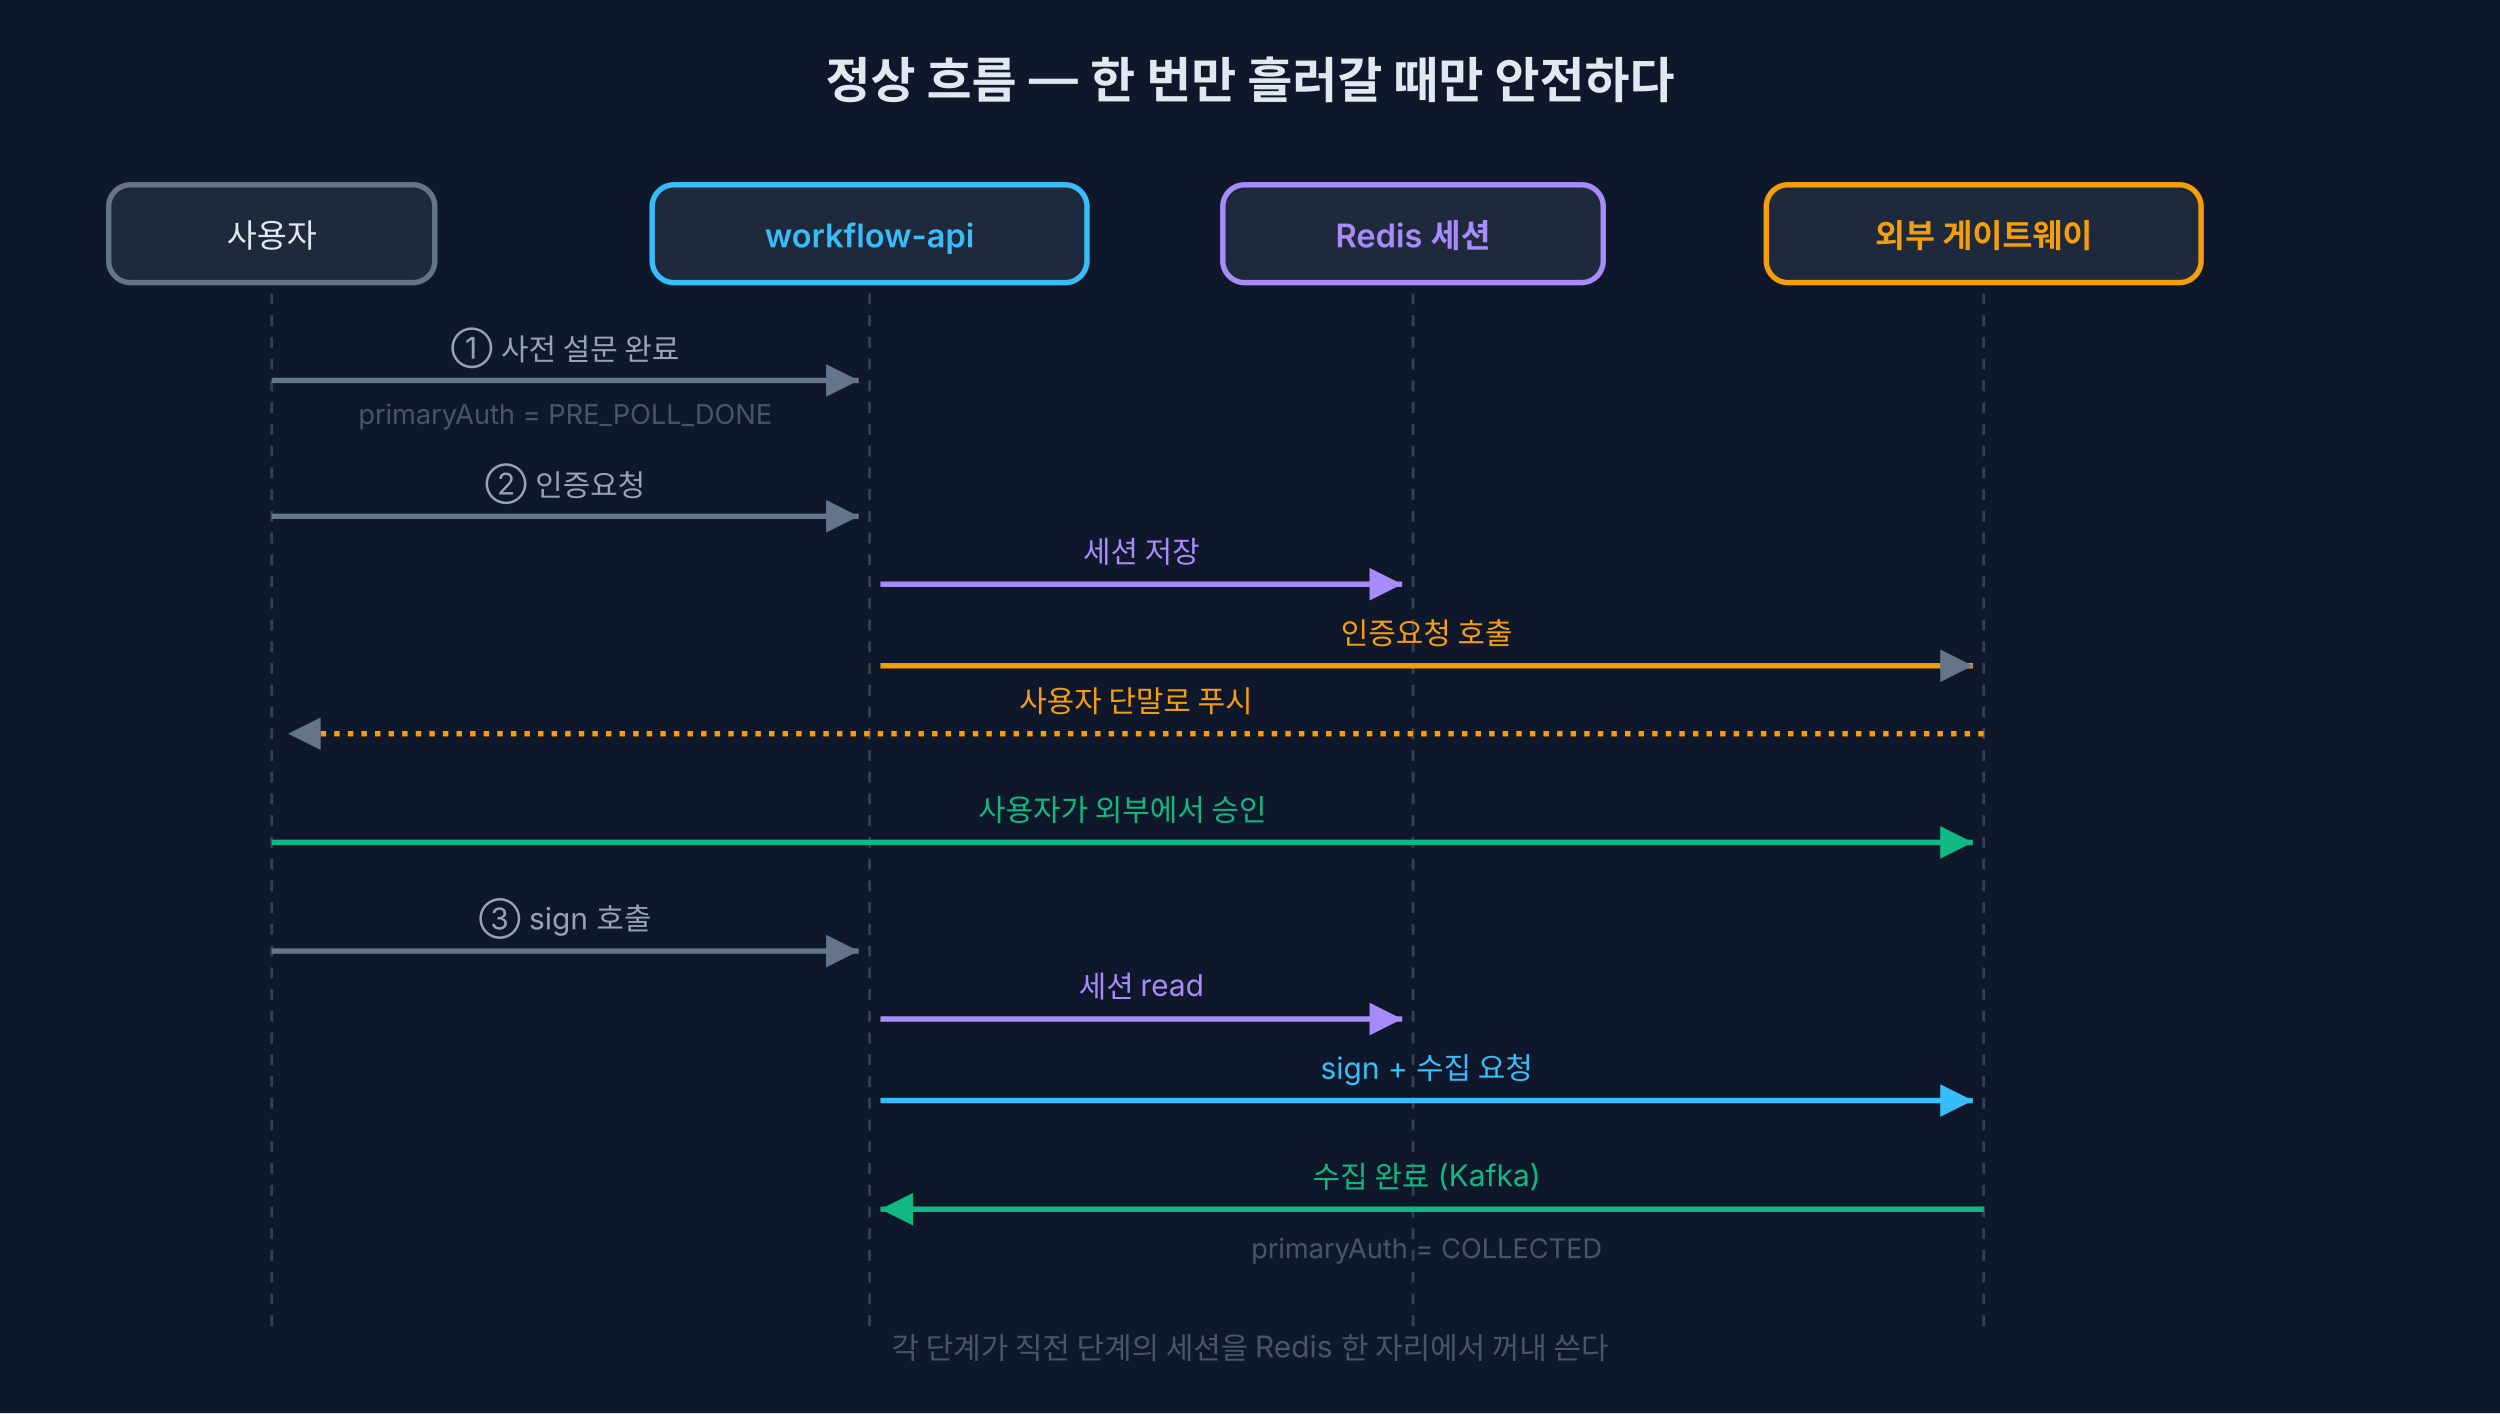
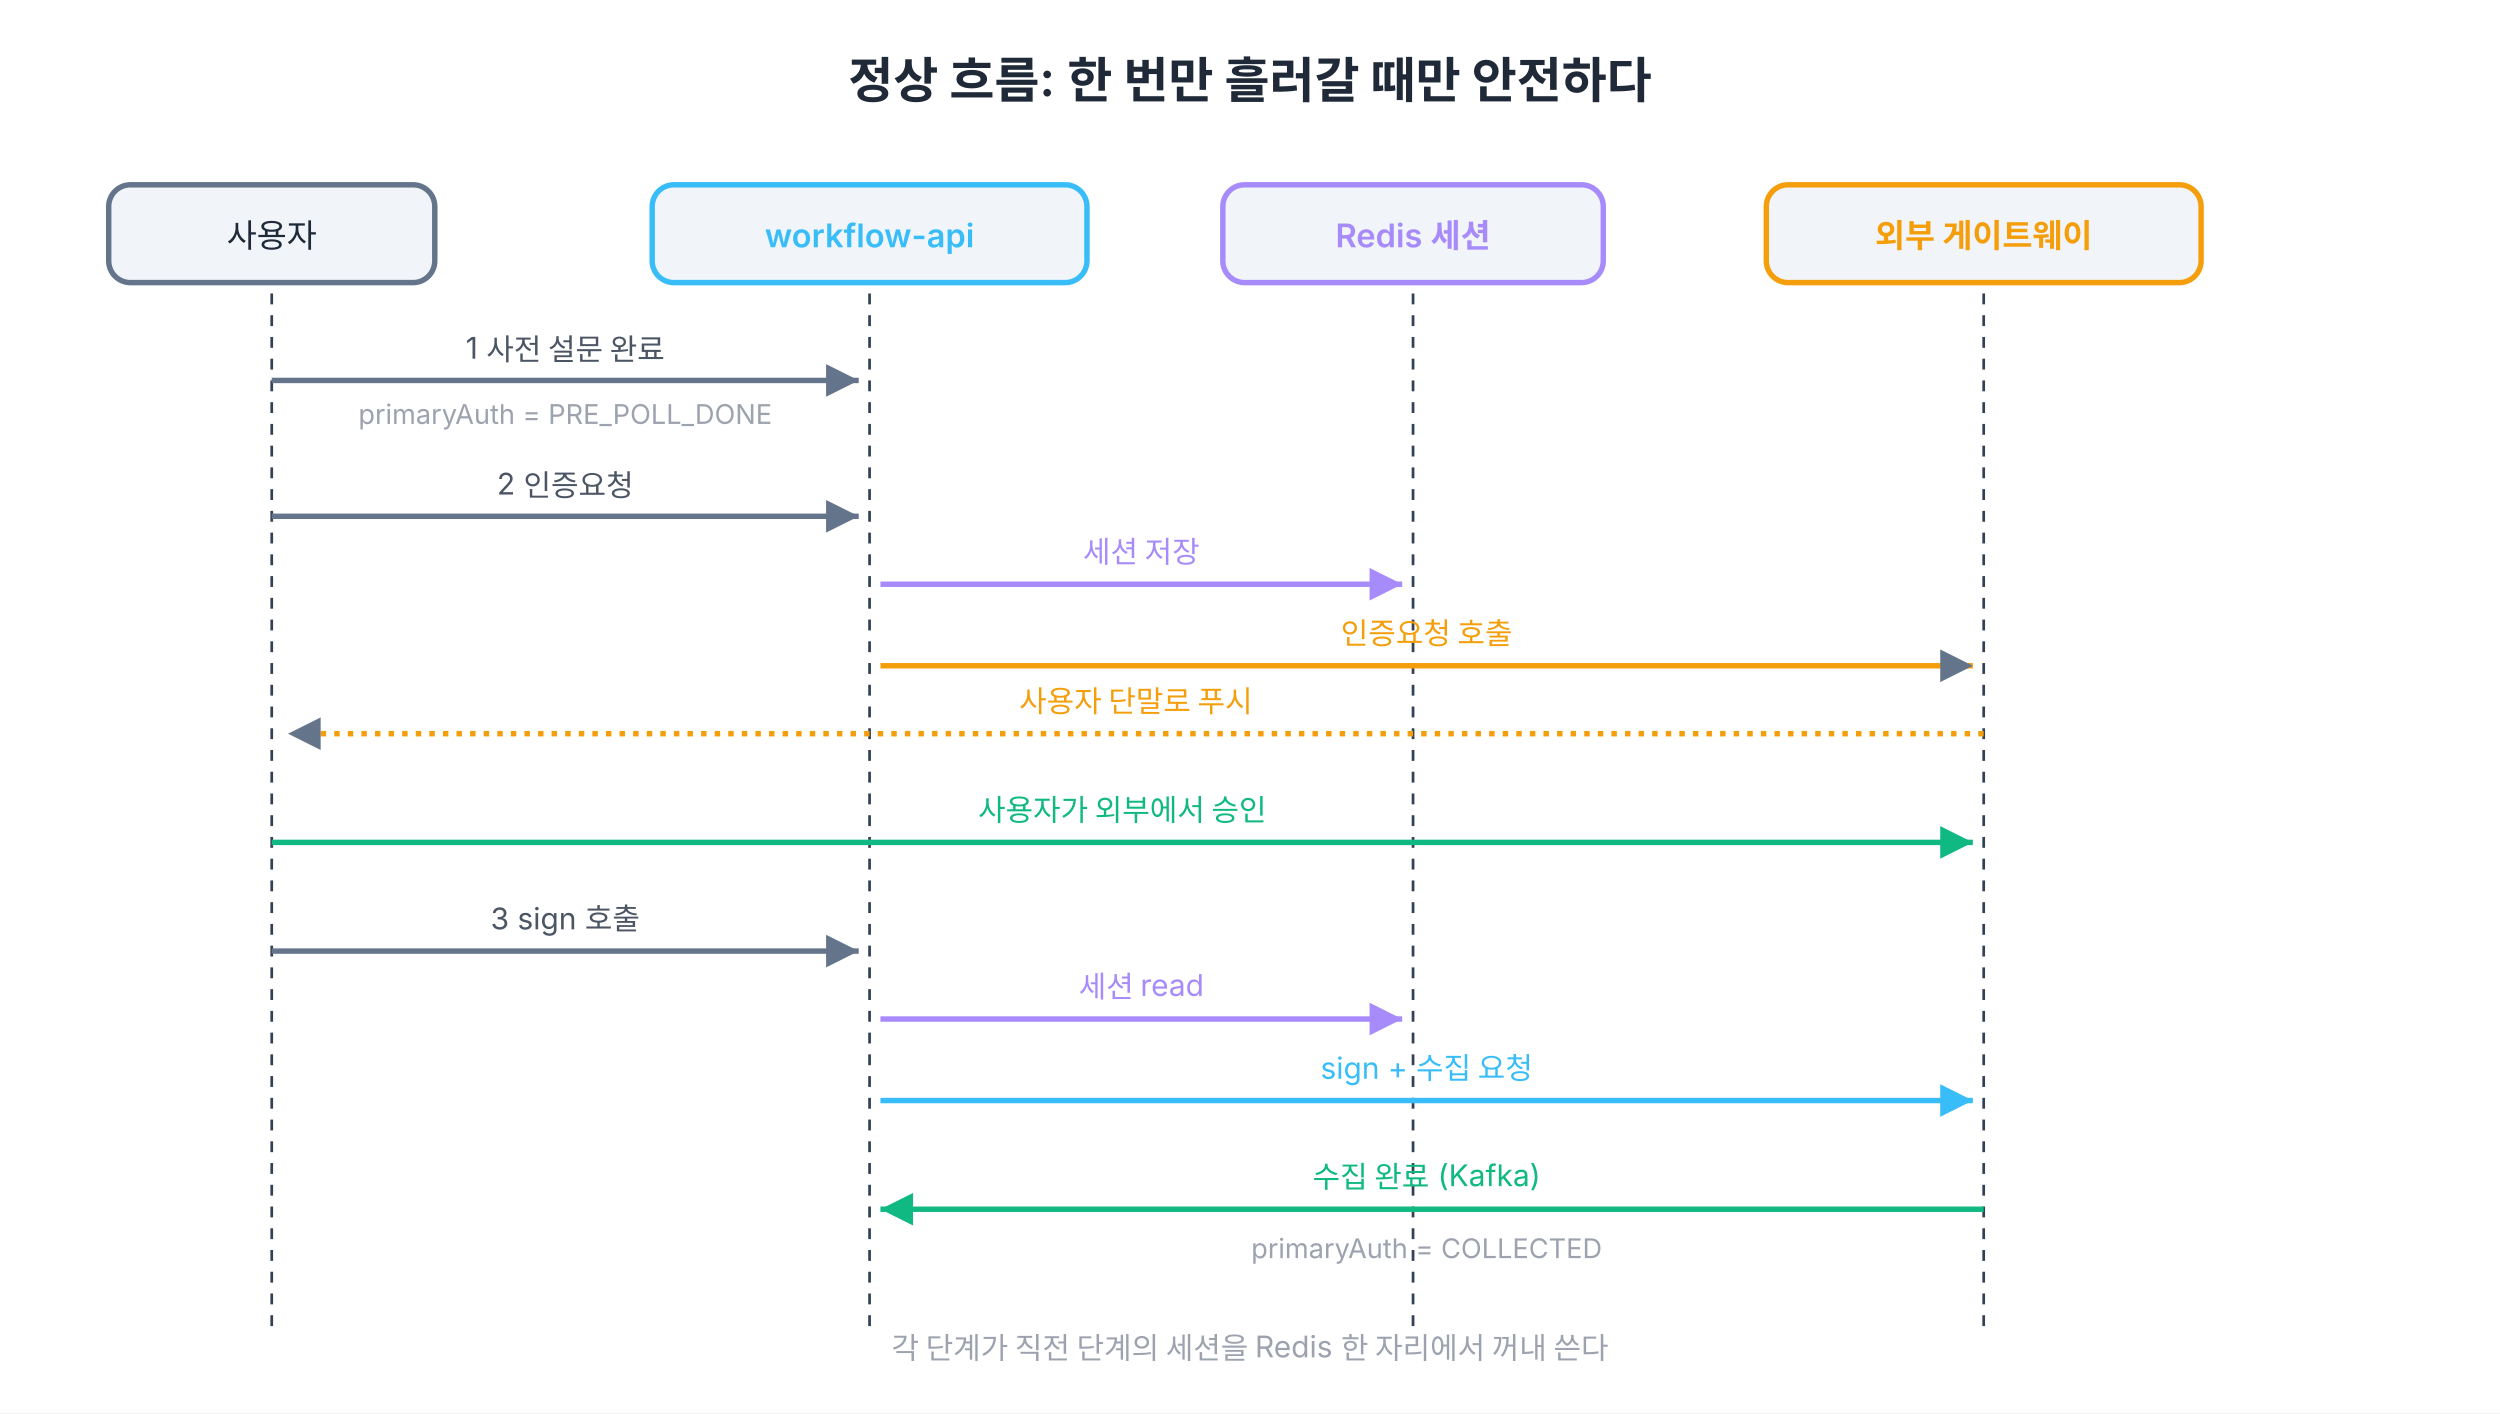
<svg xmlns="http://www.w3.org/2000/svg" viewBox="0 0 920 520" font-family="system-ui, -apple-system, sans-serif">
-   <rect width="920" height="520" fill="#0f172a" />
-   <text x="460" y="36" fill="#e2e8f0" font-size="18" font-weight="600" text-anchor="middle">정상 흐름 — 한 번만 흘러갈 때만 안전하다</text>
+   <rect width="920" height="520" fill="#ffffff" />
+   <text x="460" y="36" fill="#1f2937" font-size="18" font-weight="600" text-anchor="middle">정상 흐름: 한 번만 흘러갈 때만 안전하다</text>
  <defs>
    <marker id="arr" viewBox="0 0 10 10" refX="10" refY="5" markerWidth="6" markerHeight="6" orient="auto">
      <path d="M 0 0 L 10 5 L 0 10 z" fill="#64748b" />
    </marker>
    <marker id="arrBlue" viewBox="0 0 10 10" refX="10" refY="5" markerWidth="6" markerHeight="6" orient="auto">
      <path d="M 0 0 L 10 5 L 0 10 z" fill="#38bdf8" />
    </marker>
    <marker id="arrPurple" viewBox="0 0 10 10" refX="10" refY="5" markerWidth="6" markerHeight="6" orient="auto">
      <path d="M 0 0 L 10 5 L 0 10 z" fill="#a78bfa" />
    </marker>
    <marker id="arrGreen" viewBox="0 0 10 10" refX="10" refY="5" markerWidth="6" markerHeight="6" orient="auto">
      <path d="M 0 0 L 10 5 L 0 10 z" fill="#10b981" />
    </marker>
  </defs>
  <g stroke="#334155" stroke-dasharray="4 4">
    <line x1="100" y1="100" x2="100" y2="490" />
    <line x1="320" y1="100" x2="320" y2="490" />
    <line x1="520" y1="100" x2="520" y2="490" />
    <line x1="730" y1="100" x2="730" y2="490" />
  </g>
-   <rect x="40" y="68" width="120" height="36" rx="8" fill="#1e293b" stroke="#64748b" stroke-width="2" />
-   <text x="100" y="91" fill="#e2e8f0" font-size="12" text-anchor="middle">사용자</text>
-   <rect x="240" y="68" width="160" height="36" rx="8" fill="#1e293b" stroke="#38bdf8" stroke-width="2" />
+   <rect x="40" y="68" width="120" height="36" rx="8" fill="#f1f5f9" stroke="#64748b" stroke-width="2" />
+   <text x="100" y="91" fill="#1f2937" font-size="12" text-anchor="middle">사용자</text>
+   <rect x="240" y="68" width="160" height="36" rx="8" fill="#f1f5f9" stroke="#38bdf8" stroke-width="2" />
  <text x="320" y="91" fill="#38bdf8" font-size="12" font-weight="600" text-anchor="middle">workflow-api</text>
-   <rect x="450" y="68" width="140" height="36" rx="8" fill="#1e293b" stroke="#a78bfa" stroke-width="2" />
+   <rect x="450" y="68" width="140" height="36" rx="8" fill="#f1f5f9" stroke="#a78bfa" stroke-width="2" />
  <text x="520" y="91" fill="#a78bfa" font-size="12" font-weight="600" text-anchor="middle">Redis 세션</text>
-   <rect x="650" y="68" width="160" height="36" rx="8" fill="#1e293b" stroke="#f59e0b" stroke-width="2" />
+   <rect x="650" y="68" width="160" height="36" rx="8" fill="#f1f5f9" stroke="#f59e0b" stroke-width="2" />
  <text x="730" y="91" fill="#f59e0b" font-size="12" font-weight="600" text-anchor="middle">외부 게이트웨이</text>
  <line x1="100" y1="140" x2="316" y2="140" stroke="#64748b" stroke-width="2" marker-end="url(#arr)" />
-   <text x="208" y="132" fill="#94a3b8" font-size="11" text-anchor="middle">① 사전 설문 완료</text>
-   <text x="208" y="156" fill="#475569" font-size="10" text-anchor="middle">primaryAuth = PRE_POLL_DONE</text>
+   <text x="208" y="132" fill="#4b5563" font-size="11" text-anchor="middle">1 사전 설문 완료</text>
+   <text x="208" y="156" fill="#9ca3af" font-size="10" text-anchor="middle">primaryAuth = PRE_POLL_DONE</text>
  <line x1="100" y1="190" x2="316" y2="190" stroke="#64748b" stroke-width="2" marker-end="url(#arr)" />
-   <text x="208" y="182" fill="#94a3b8" font-size="11" text-anchor="middle">② 인증요청</text>
+   <text x="208" y="182" fill="#4b5563" font-size="11" text-anchor="middle">2 인증요청</text>
  <line x1="324" y1="215" x2="516" y2="215" stroke="#a78bfa" stroke-width="2" marker-end="url(#arrPurple)" />
  <text x="420" y="207" fill="#a78bfa" font-size="11" text-anchor="middle">세션 저장</text>
  <line x1="324" y1="245" x2="726" y2="245" stroke="#f59e0b" stroke-width="2" marker-end="url(#arr)" />
  <text x="525" y="237" fill="#f59e0b" font-size="11" text-anchor="middle">인증요청 호출</text>
  <line x1="730" y1="270" x2="106" y2="270" stroke="#f59e0b" stroke-width="2" stroke-dasharray="2 3" marker-end="url(#arr)" />
  <text x="418" y="262" fill="#f59e0b" font-size="11" text-anchor="middle">사용자 단말로 푸시</text>
  <line x1="100" y1="310" x2="726" y2="310" stroke="#10b981" stroke-width="2" marker-end="url(#arrGreen)" />
  <text x="413" y="302" fill="#10b981" font-size="11" text-anchor="middle">사용자가 외부에서 승인</text>
  <line x1="100" y1="350" x2="316" y2="350" stroke="#64748b" stroke-width="2" marker-end="url(#arr)" />
-   <text x="208" y="342" fill="#94a3b8" font-size="11" text-anchor="middle">③ sign 호출</text>
+   <text x="208" y="342" fill="#4b5563" font-size="11" text-anchor="middle">3 sign 호출</text>
  <line x1="324" y1="375" x2="516" y2="375" stroke="#a78bfa" stroke-width="2" marker-end="url(#arrPurple)" />
  <text x="420" y="367" fill="#a78bfa" font-size="11" text-anchor="middle">세션 read</text>
  <line x1="324" y1="405" x2="726" y2="405" stroke="#38bdf8" stroke-width="2" marker-end="url(#arrBlue)" />
  <text x="525" y="397" fill="#38bdf8" font-size="11" text-anchor="middle">sign + 수집 요청</text>
  <line x1="730" y1="445" x2="324" y2="445" stroke="#10b981" stroke-width="2" marker-end="url(#arrGreen)" />
  <text x="525" y="437" fill="#10b981" font-size="11" text-anchor="middle">수집 완료 (Kafka)</text>
-   <text x="525" y="463" fill="#475569" font-size="10" text-anchor="middle">primaryAuth = COLLECTED</text>
-   <text x="460" y="500" fill="#475569" font-size="11" text-anchor="middle">각 단계가 직전 단계의 세션을 Redis 한 자리에서 꺼내 쓴다</text>
+   <text x="525" y="463" fill="#9ca3af" font-size="10" text-anchor="middle">primaryAuth = COLLECTED</text>
+   <text x="460" y="500" fill="#9ca3af" font-size="11" text-anchor="middle">각 단계가 직전 단계의 세션을 Redis 한 자리에서 꺼내 쓴다</text>
</svg>
